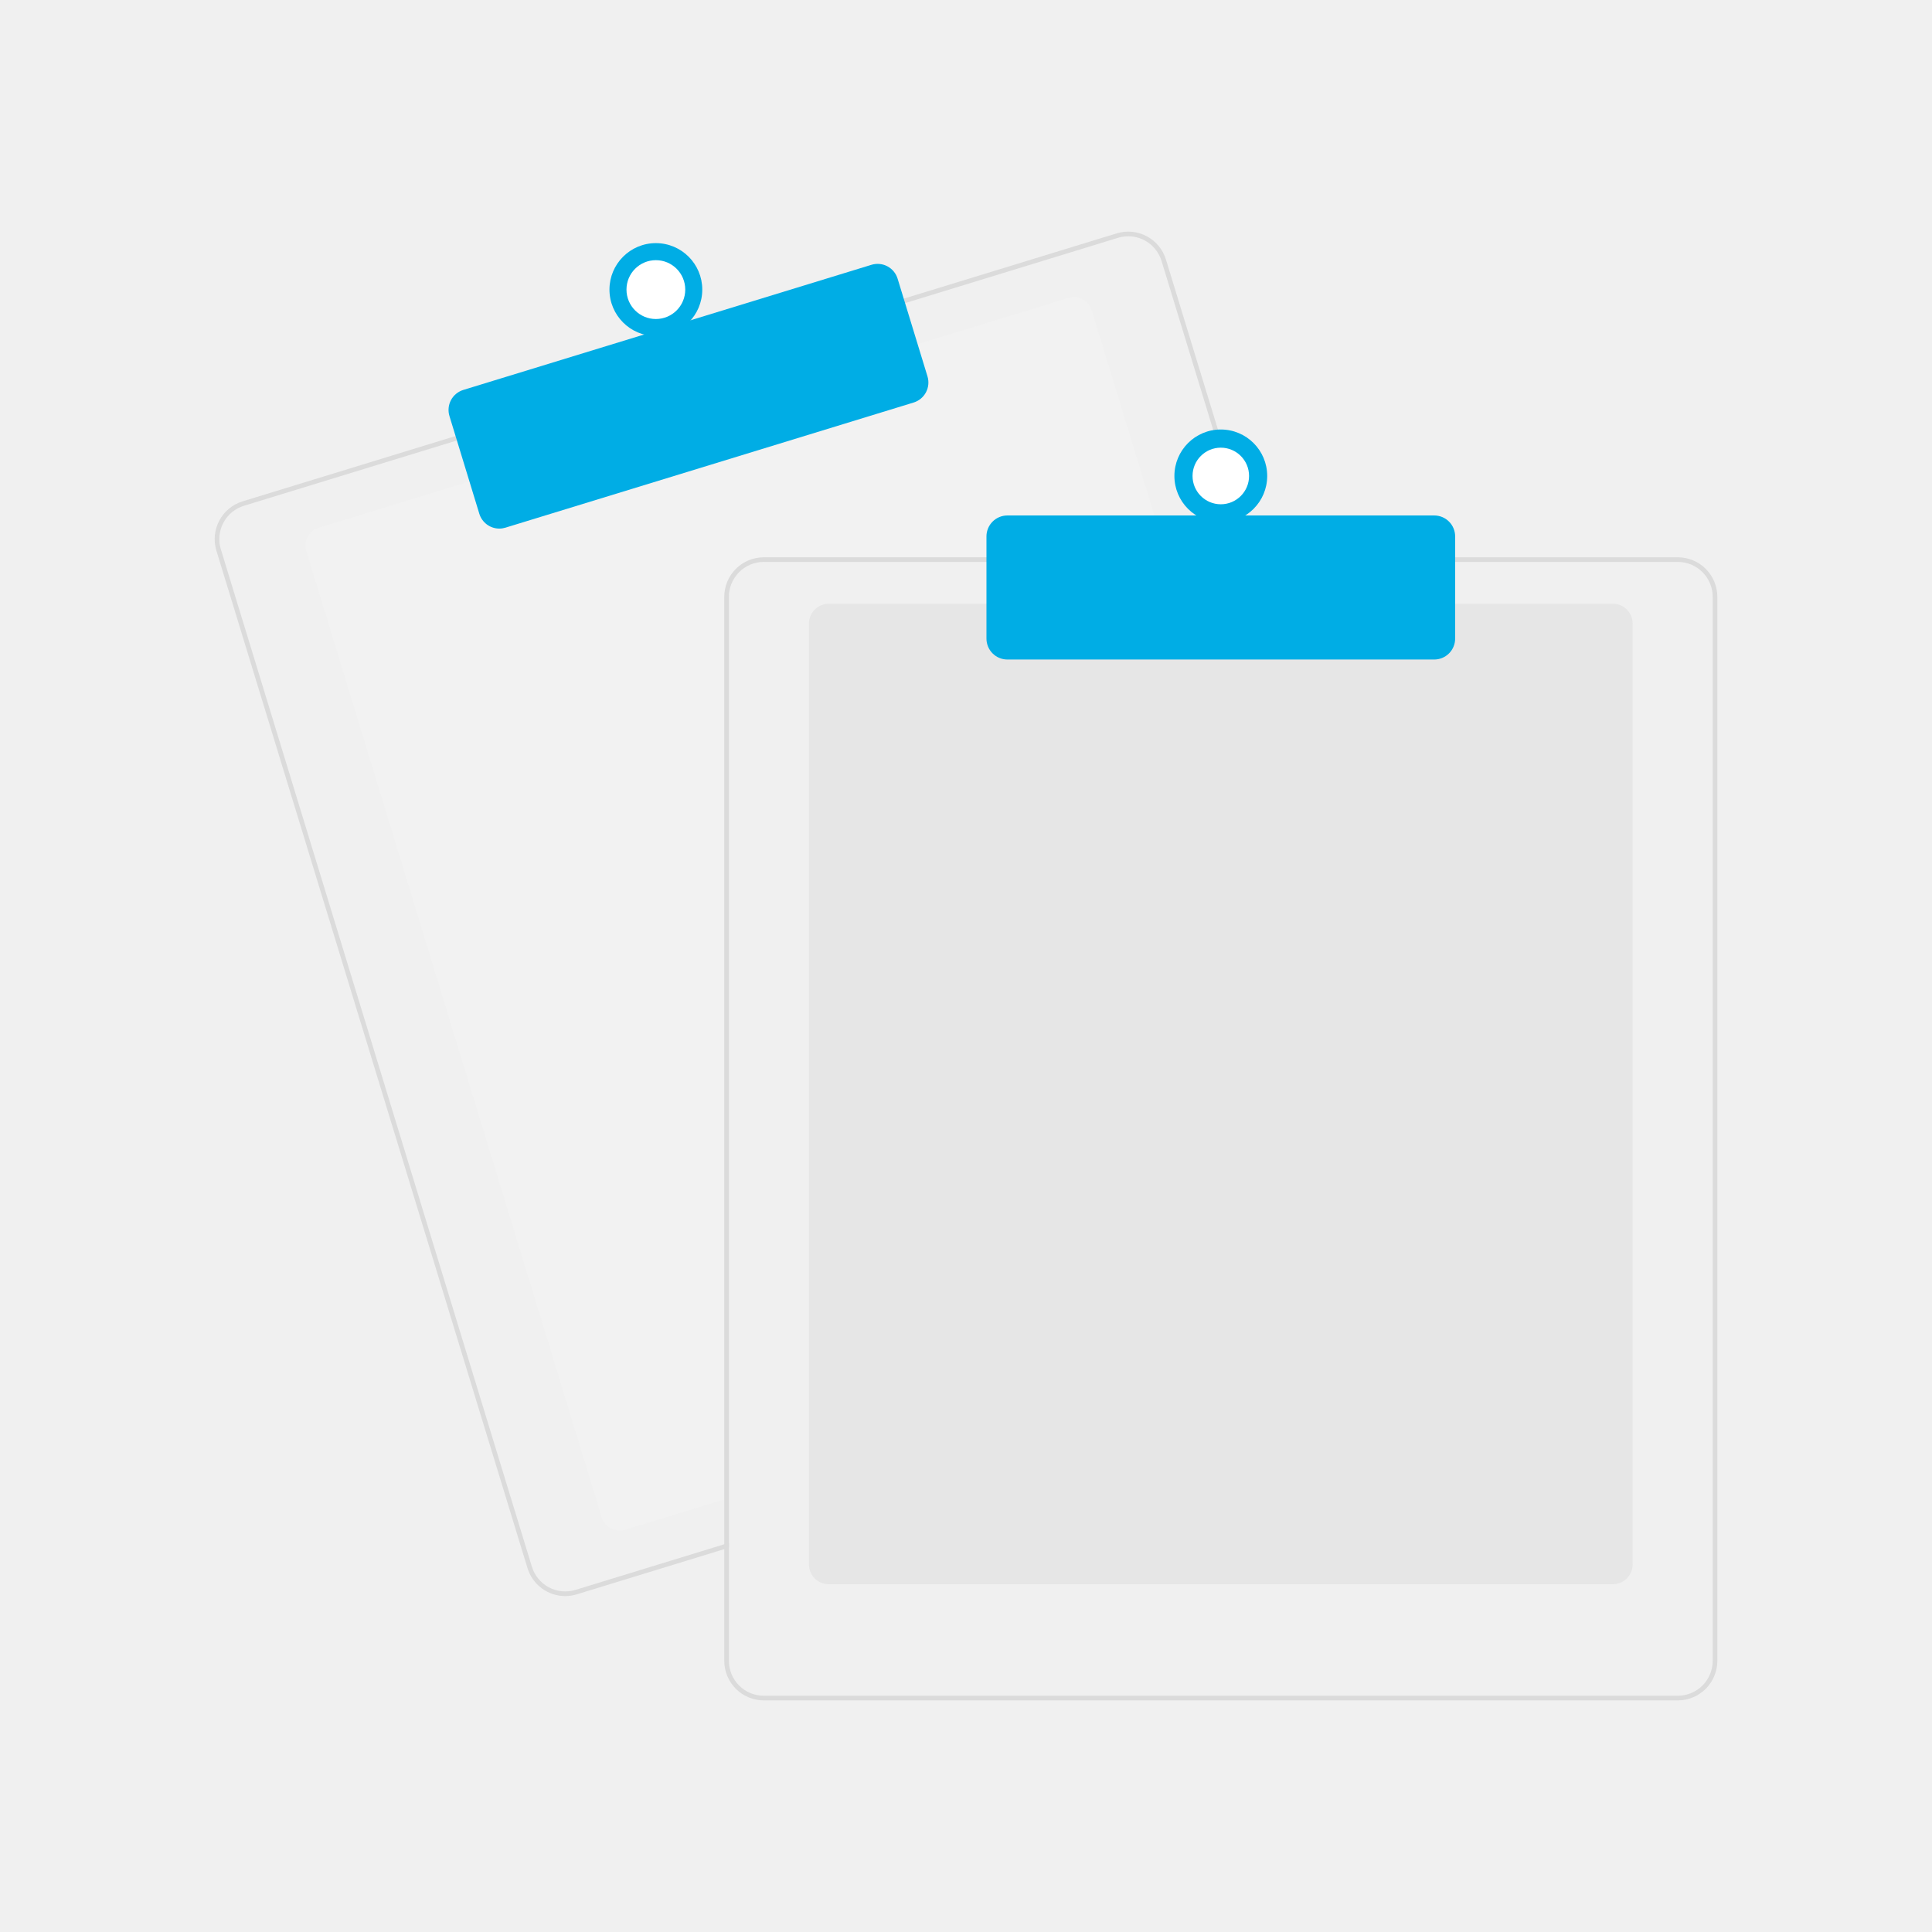
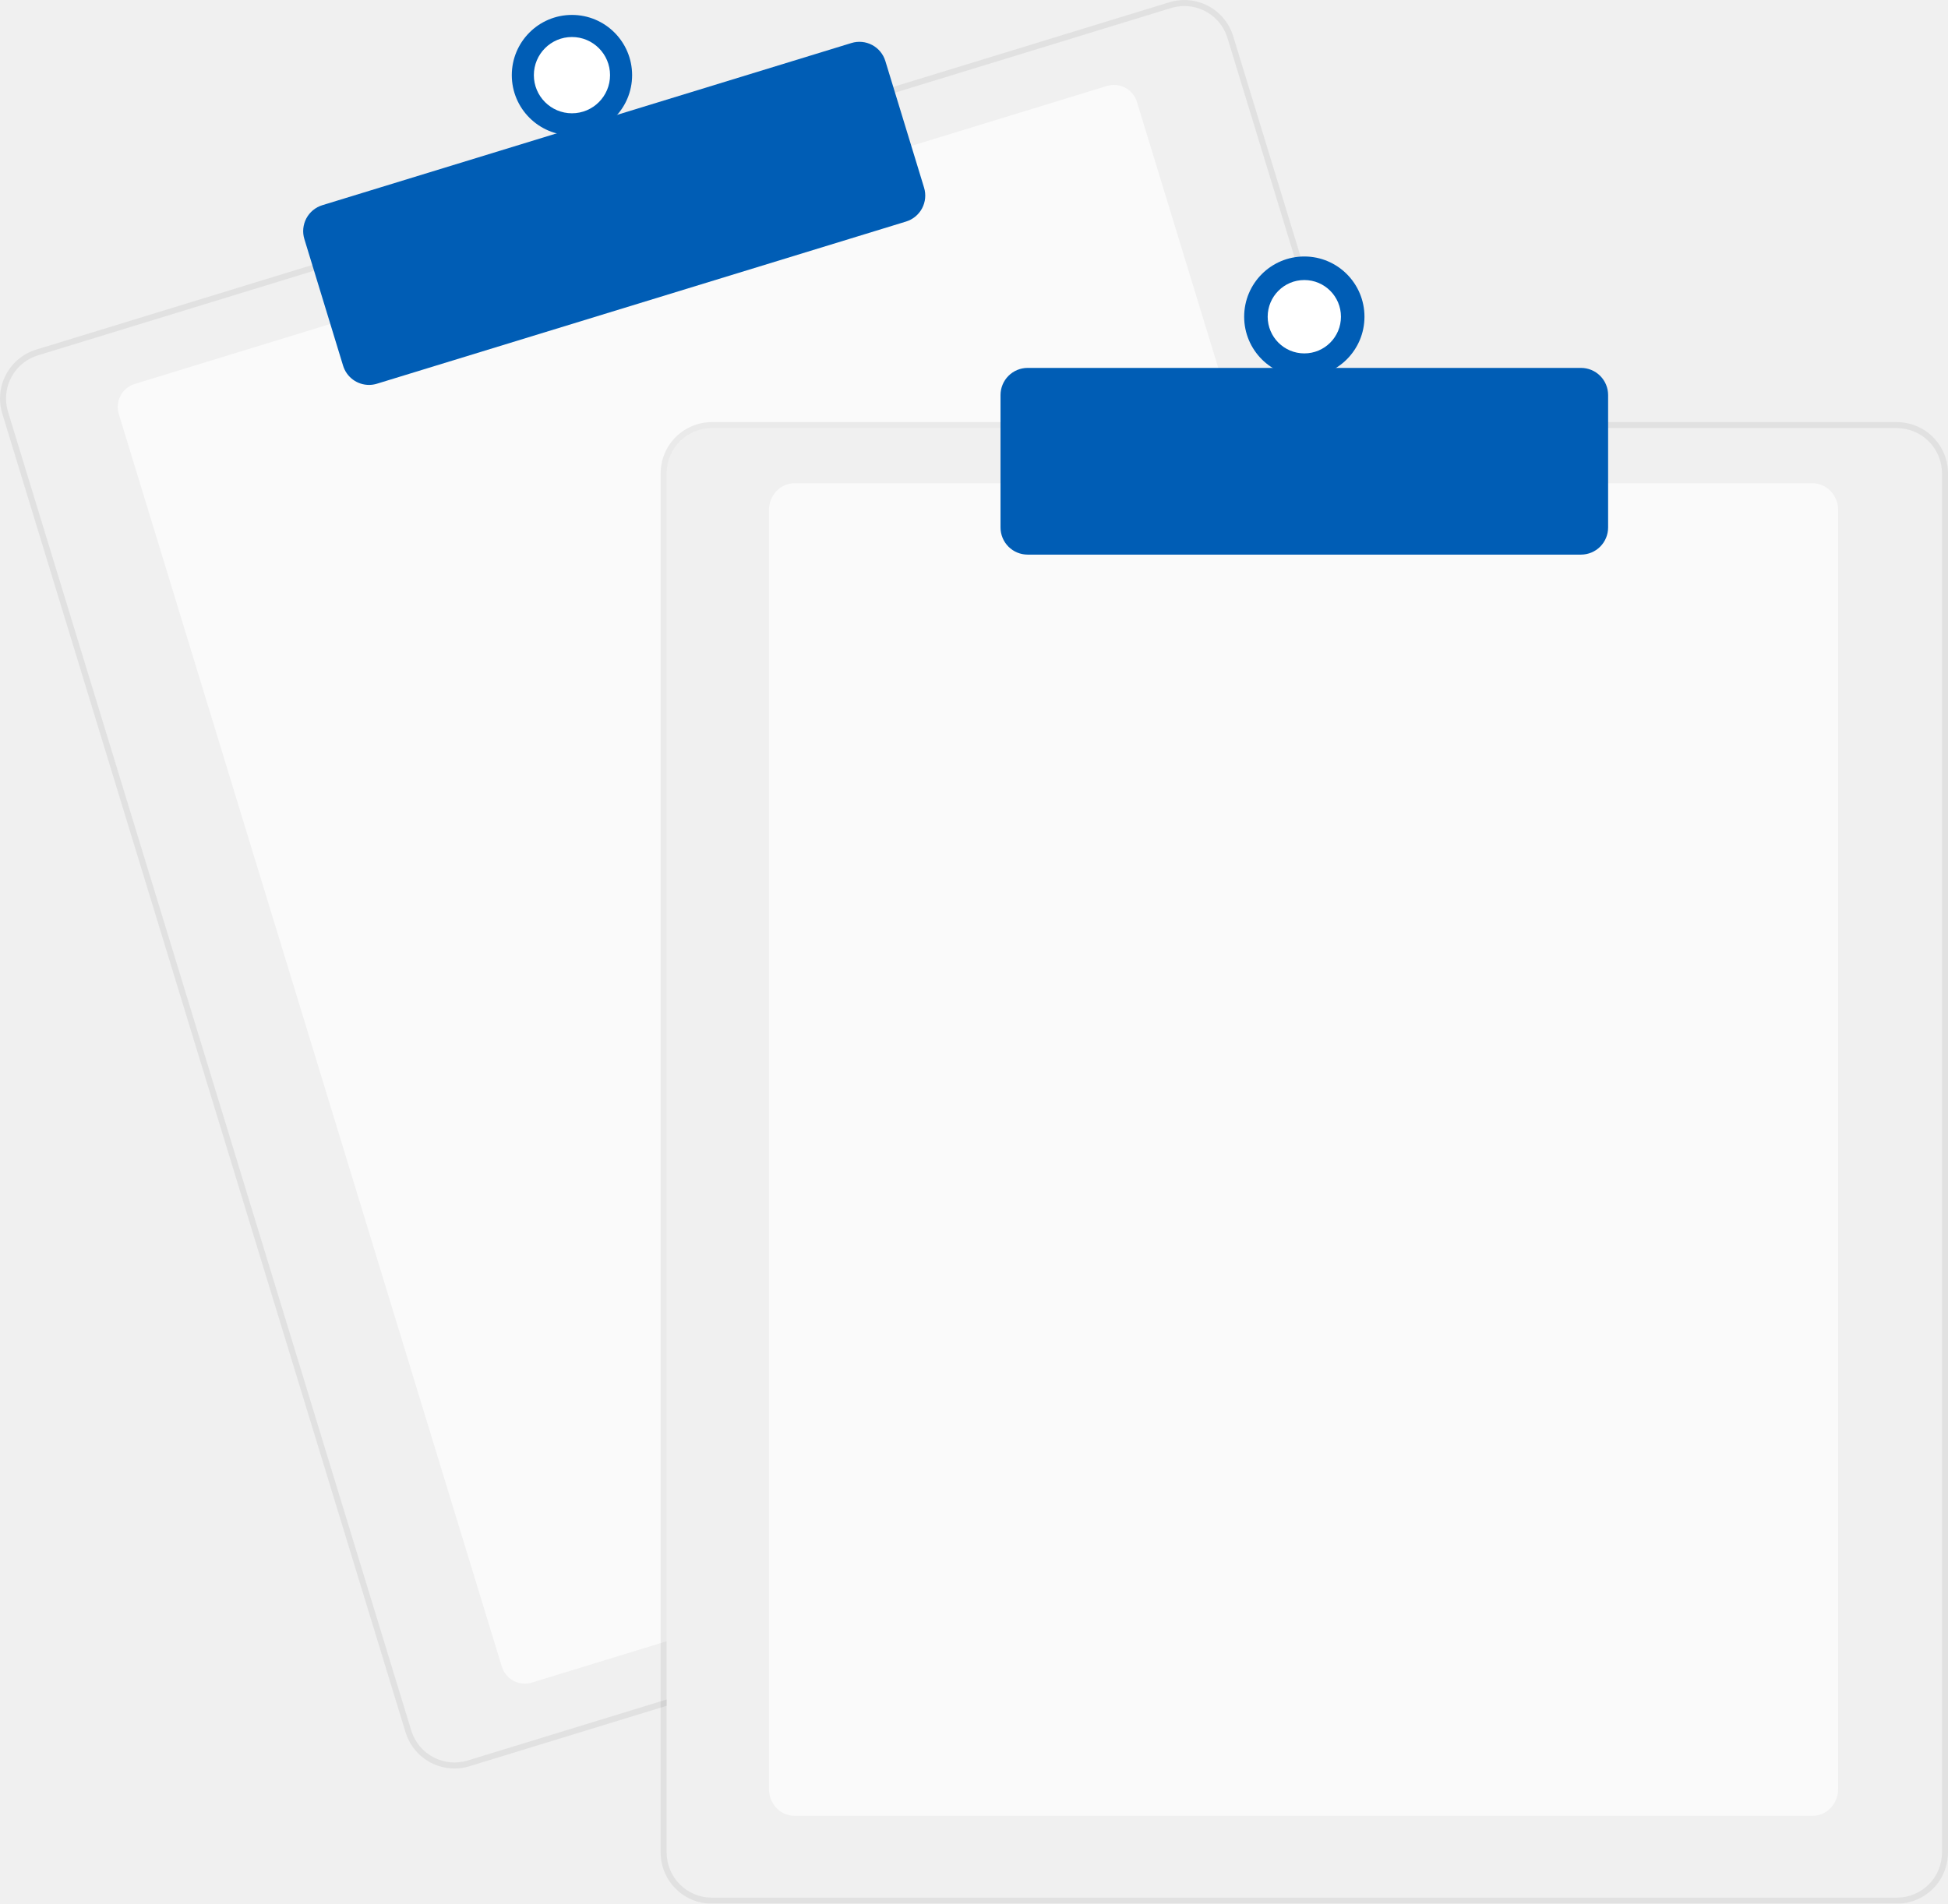
- <svg xmlns="http://www.w3.org/2000/svg" width="342" height="342" viewBox="0 0 342 342" fill="none">
-   <g clip-path="url(#clip0_3_2)">
-     <path d="M206.868 99.473H135.192C133.559 99.475 131.993 100.126 130.838 101.282C129.683 102.439 129.033 104.007 129.031 105.642V265.157L128.21 265.408L110.627 270.8C109.793 271.054 108.893 270.967 108.124 270.558C107.355 270.148 106.779 269.45 106.524 268.616L54.222 97.544C53.968 96.71 54.054 95.808 54.463 95.038C54.872 94.267 55.57 93.691 56.403 93.436L83.499 85.128L162.05 61.051L189.145 52.744C189.557 52.617 189.991 52.572 190.42 52.613C190.85 52.654 191.267 52.779 191.648 52.981C192.029 53.184 192.367 53.46 192.641 53.793C192.916 54.126 193.122 54.51 193.248 54.923L206.617 98.651L206.868 99.473Z" fill="#F2F2F2" />
-     <path d="M222.508 98.651L206.396 45.95C206.127 45.071 205.689 44.255 205.106 43.546C204.523 42.838 203.805 42.252 202.996 41.821C202.186 41.39 201.299 41.123 200.387 41.035C199.474 40.948 198.553 41.041 197.676 41.31L159.581 52.986L81.034 77.067L42.94 88.747C41.17 89.291 39.688 90.516 38.82 92.153C37.951 93.79 37.767 95.706 38.307 97.479L93.377 277.59C93.815 279.021 94.701 280.274 95.903 281.165C97.105 282.055 98.56 282.536 100.055 282.538C100.747 282.538 101.435 282.434 102.096 282.229L128.21 274.226L129.032 273.971V273.111L128.21 273.362L101.854 281.444C100.292 281.921 98.605 281.758 97.163 280.991C95.72 280.223 94.641 278.915 94.161 277.352L39.095 97.236C38.858 96.462 38.775 95.648 38.852 94.841C38.928 94.035 39.163 93.251 39.543 92.535C39.922 91.82 40.439 91.186 41.064 90.671C41.688 90.156 42.408 89.769 43.182 89.533L81.277 77.852L159.824 53.776L197.918 42.096C198.505 41.916 199.116 41.825 199.73 41.824C201.047 41.827 202.328 42.253 203.387 43.038C204.445 43.823 205.225 44.927 205.611 46.188L221.65 98.651L221.905 99.473H222.759L222.508 98.651Z" fill="#DBDBDB" />
-     <path d="M88.388 93.57C87.596 93.57 86.826 93.315 86.189 92.844C85.553 92.372 85.084 91.709 84.851 90.951L79.561 73.648C79.419 73.183 79.369 72.695 79.416 72.211C79.462 71.727 79.603 71.257 79.831 70.828C80.058 70.399 80.368 70.019 80.743 69.709C81.118 69.4 81.549 69.168 82.013 69.025L154.276 46.872C155.213 46.586 156.226 46.684 157.091 47.144C157.957 47.604 158.605 48.39 158.893 49.328L164.183 66.631C164.469 67.57 164.371 68.584 163.911 69.451C163.452 70.317 162.667 70.966 161.731 71.254L89.468 93.408C89.118 93.515 88.754 93.57 88.388 93.57V93.57Z" fill="#00ADE5" />
-     <path d="M116.101 59.489C120.637 59.489 124.315 55.806 124.315 51.263C124.315 46.721 120.637 43.038 116.101 43.038C111.564 43.038 107.886 46.721 107.886 51.263C107.886 55.806 111.564 59.489 116.101 59.489Z" fill="#00ADE5" />
-     <path d="M116.101 56.472C118.974 56.472 121.302 54.14 121.302 51.263C121.302 48.387 118.974 46.055 116.101 46.055C113.228 46.055 110.899 48.387 110.899 51.263C110.899 54.14 113.228 56.472 116.101 56.472Z" fill="white" />
-     <path d="M285.518 280.436H146.693C145.767 280.435 144.88 280.066 144.225 279.411C143.571 278.756 143.203 277.867 143.202 276.94V110.372C143.203 109.445 143.571 108.557 144.225 107.901C144.88 107.246 145.767 106.877 146.693 106.876H285.518C286.443 106.877 287.33 107.246 287.985 107.901C288.639 108.557 289.008 109.445 289.009 110.372V276.94C289.008 277.867 288.639 278.756 287.985 279.411C287.33 280.066 286.443 280.435 285.518 280.436V280.436Z" fill="#E6E6E6" />
-     <path d="M221.65 98.651H135.192C133.341 98.653 131.567 99.391 130.258 100.701C128.949 102.012 128.213 103.789 128.21 105.642V273.362L129.031 273.111V105.642C129.033 104.007 129.683 102.439 130.838 101.282C131.993 100.126 133.559 99.475 135.192 99.473H221.904L221.65 98.651ZM297.018 98.651H135.192C133.341 98.653 131.567 99.391 130.258 100.701C128.949 102.012 128.213 103.789 128.21 105.642V294.008C128.213 295.862 128.949 297.639 130.258 298.949C131.567 300.26 133.341 300.997 135.192 301H297.018C298.869 300.997 300.643 300.26 301.952 298.949C303.261 297.639 303.997 295.862 304 294.008V105.642C303.997 103.789 303.261 102.012 301.952 100.701C300.643 99.391 298.869 98.653 297.018 98.651V98.651ZM303.179 294.008C303.177 295.644 302.527 297.212 301.372 298.368C300.217 299.525 298.651 300.175 297.018 300.177H135.192C133.559 300.175 131.993 299.525 130.838 298.368C129.683 297.212 129.033 295.644 129.031 294.008V105.642C129.033 104.007 129.683 102.439 130.838 101.282C131.993 100.126 133.559 99.475 135.192 99.473H297.018C298.651 99.475 300.217 100.126 301.372 101.282C302.527 102.439 303.177 104.007 303.179 105.642V294.008Z" fill="#DBDBDB" />
-     <path d="M253.892 116.747H178.318C177.338 116.746 176.399 116.355 175.706 115.662C175.013 114.968 174.623 114.027 174.622 113.045V94.949C174.623 93.968 175.013 93.027 175.706 92.333C176.399 91.639 177.338 91.249 178.318 91.248H253.892C254.872 91.249 255.811 91.639 256.504 92.333C257.197 93.027 257.587 93.968 257.588 94.949V113.045C257.587 114.027 257.197 114.968 256.504 115.662C255.811 116.355 254.872 116.746 253.892 116.747V116.747Z" fill="#00ADE5" />
-     <path d="M216.105 92.481C220.642 92.481 224.319 88.799 224.319 84.256C224.319 79.713 220.642 76.03 216.105 76.03C211.568 76.03 207.891 79.713 207.891 84.256C207.891 88.799 211.568 92.481 216.105 92.481Z" fill="#00ADE5" />
-     <path d="M216.105 89.266C218.868 89.266 221.108 87.023 221.108 84.256C221.108 81.489 218.868 79.246 216.105 79.246C213.342 79.246 211.102 81.489 211.102 84.256C211.102 87.023 213.342 89.266 216.105 89.266Z" fill="white" />
+ <svg xmlns="http://www.w3.org/2000/svg" width="266" height="260" viewBox="0 0 266 260" fill="none">
+   <mask id="mask0_14_17" style="mask-type:luminance" maskUnits="userSpaceOnUse" x="0" y="0" width="266" height="260">
+     <path d="M266 0H0V260H266V0Z" fill="white" />
+   </mask>
+   <g mask="url(#mask0_14_17)">
+     <path d="M168.868 58.473H97.192C95.559 58.475 93.993 59.126 92.838 60.282C91.683 61.439 91.033 63.007 91.031 64.642V224.157L90.21 224.408L72.627 229.8C71.793 230.054 70.893 229.967 70.124 229.558C69.355 229.148 68.779 228.45 68.524 227.616L16.222 56.544C15.967 55.71 16.054 54.808 16.463 54.038C16.872 53.267 17.57 52.691 18.403 52.436L45.498 44.128L124.05 20.051L151.145 11.744C151.557 11.617 151.991 11.572 152.42 11.613C152.85 11.654 153.267 11.779 153.648 11.981C154.029 12.184 154.367 12.46 154.641 12.793C154.916 13.126 155.122 13.51 155.248 13.923L168.617 57.651L168.868 58.473Z" fill="#FAFAFA" />
+     <path d="M184.508 57.651L168.396 4.949C168.127 4.071 167.689 3.255 167.106 2.546C166.523 1.838 165.805 1.252 164.996 0.821C164.186 0.39 163.299 0.123 162.387 0.035C161.474 -0.052 160.553 0.041 159.676 0.31L121.581 11.986L43.034 36.067L4.94 47.747C3.17 48.291 1.688 49.516 0.82 51.153C-0.049 52.79 -0.233 54.706 0.307 56.479L55.377 236.59C55.815 238.021 56.701 239.274 57.903 240.165C59.105 241.055 60.56 241.536 62.055 241.538C62.747 241.538 63.435 241.434 64.096 241.229L90.21 233.226L91.032 232.971V232.111L90.21 232.362L63.854 240.444C62.292 240.921 60.605 240.758 59.163 239.991C57.72 239.223 56.641 237.915 56.161 236.352L1.095 56.236C0.858 55.462 0.775 54.648 0.852 53.841C0.928 53.035 1.163 52.251 1.543 51.535C1.922 50.82 2.439 50.186 3.064 49.671C3.688 49.156 4.408 48.769 5.182 48.533L43.277 36.852L121.824 12.776L159.918 1.096C160.505 0.916 161.116 0.825 161.73 0.824C163.047 0.827 164.328 1.253 165.387 2.038C166.445 2.823 167.225 3.927 167.611 5.188L183.65 57.651L183.905 58.473H184.759L184.508 57.651Z" fill="#141414" fill-opacity="0.07" />
+     <path d="M50.388 52.57C49.596 52.569 48.826 52.315 48.189 51.844C47.553 51.372 47.084 50.709 46.851 49.952L41.561 32.648C41.419 32.184 41.369 31.695 41.416 31.211C41.462 30.727 41.603 30.257 41.831 29.828C42.059 29.399 42.368 29.019 42.743 28.709C43.117 28.4 43.549 28.168 44.013 28.025L116.276 5.872C117.213 5.586 118.226 5.684 119.091 6.144C119.957 6.604 120.605 7.39 120.893 8.328L126.183 25.631C126.469 26.57 126.371 27.584 125.911 28.451C125.452 29.317 124.667 29.966 123.731 30.255L51.468 52.408C51.118 52.515 50.754 52.57 50.388 52.57Z" fill="#005DB5" />
+     <path d="M78.101 18.489C82.637 18.489 86.315 14.806 86.315 10.263C86.315 5.721 82.637 2.038 78.101 2.038C73.564 2.038 69.886 5.721 69.886 10.263C69.886 14.806 73.564 18.489 78.101 18.489Z" fill="#005DB5" />
+     <path d="M78.101 15.472C80.974 15.472 83.302 13.14 83.302 10.263C83.302 7.387 80.974 5.055 78.101 5.055C75.228 5.055 72.899 7.387 72.899 10.263C72.899 13.14 75.228 15.472 78.101 15.472Z" fill="white" />
+     <path d="M247.504 248H108.496C107.568 247.999 106.68 247.612 106.024 246.925C105.369 246.238 105.001 245.306 105 244.334V69.666C105.001 68.694 105.369 67.763 106.024 67.075C106.68 66.388 107.568 66.001 108.496 66H247.504C248.431 66.001 249.319 66.388 249.975 67.075C250.629 67.763 250.999 68.694 251 69.666V244.334C250.999 245.306 250.629 246.238 249.975 246.925C249.319 247.612 248.431 247.999 247.504 248Z" fill="#FAFAFA" />
+     <path d="M183.65 57.651H97.192C95.341 57.653 93.567 58.391 92.258 59.701C90.949 61.012 90.213 62.789 90.21 64.642V232.362L91.031 232.111V64.642C91.033 63.007 91.683 61.439 92.838 60.282C93.993 59.126 95.559 58.475 97.192 58.473H183.904L183.65 57.651ZM259.018 57.651H97.192C95.341 57.653 93.567 58.391 92.258 59.701C90.949 61.012 90.213 62.789 90.21 64.642V253.008C90.213 254.862 90.949 256.639 92.258 257.949C93.567 259.26 95.341 259.997 97.192 260H259.018C260.869 259.997 262.643 259.26 263.952 257.949C265.261 256.639 265.997 254.862 266 253.008V64.642C265.997 62.789 265.261 61.012 263.952 59.701C262.643 58.391 260.869 57.653 259.018 57.651ZM265.179 253.008C265.177 254.644 264.527 256.212 263.372 257.368C262.217 258.525 260.651 259.175 259.018 259.177H97.192C95.559 259.175 93.993 258.525 92.838 257.368C91.683 256.212 91.033 254.644 91.031 253.008V64.642C91.033 63.007 91.683 61.439 92.838 60.282C93.993 59.126 95.559 58.475 97.192 58.473H259.018C260.651 58.475 262.217 59.126 263.372 60.282C264.527 61.439 265.177 63.007 265.179 64.642V253.008Z" fill="#141414" fill-opacity="0.07" />
+     <path d="M215.892 75.747H140.318C139.338 75.746 138.399 75.355 137.706 74.662C137.013 73.968 136.623 73.027 136.622 72.045V53.949C136.623 52.968 137.013 52.027 137.706 51.333C138.399 50.639 139.338 50.249 140.318 50.248H215.892C216.872 50.249 217.811 50.639 218.504 51.333C219.197 52.027 219.587 52.968 219.588 53.949V72.045C219.587 73.027 219.197 73.968 218.504 74.662C217.811 75.355 216.872 75.746 215.892 75.747Z" fill="#005DB5" />
+     <path d="M178.105 51.481C182.642 51.481 186.319 47.799 186.319 43.256C186.319 38.713 182.642 35.03 178.105 35.03C173.568 35.03 169.891 38.713 169.891 43.256C169.891 47.799 173.568 51.481 178.105 51.481Z" fill="#005DB5" />
+     <path d="M178.105 48.266C180.868 48.266 183.108 46.023 183.108 43.256C183.108 40.489 180.868 38.246 178.105 38.246C175.342 38.246 173.102 40.489 173.102 43.256C173.102 46.023 175.342 48.266 178.105 48.266Z" fill="white" />
  </g>
-   <defs>
-     <clipPath id="clip0_3_2">
-       <rect width="266" height="260" fill="white" transform="translate(38 41)" />
-     </clipPath>
-   </defs>
</svg>
